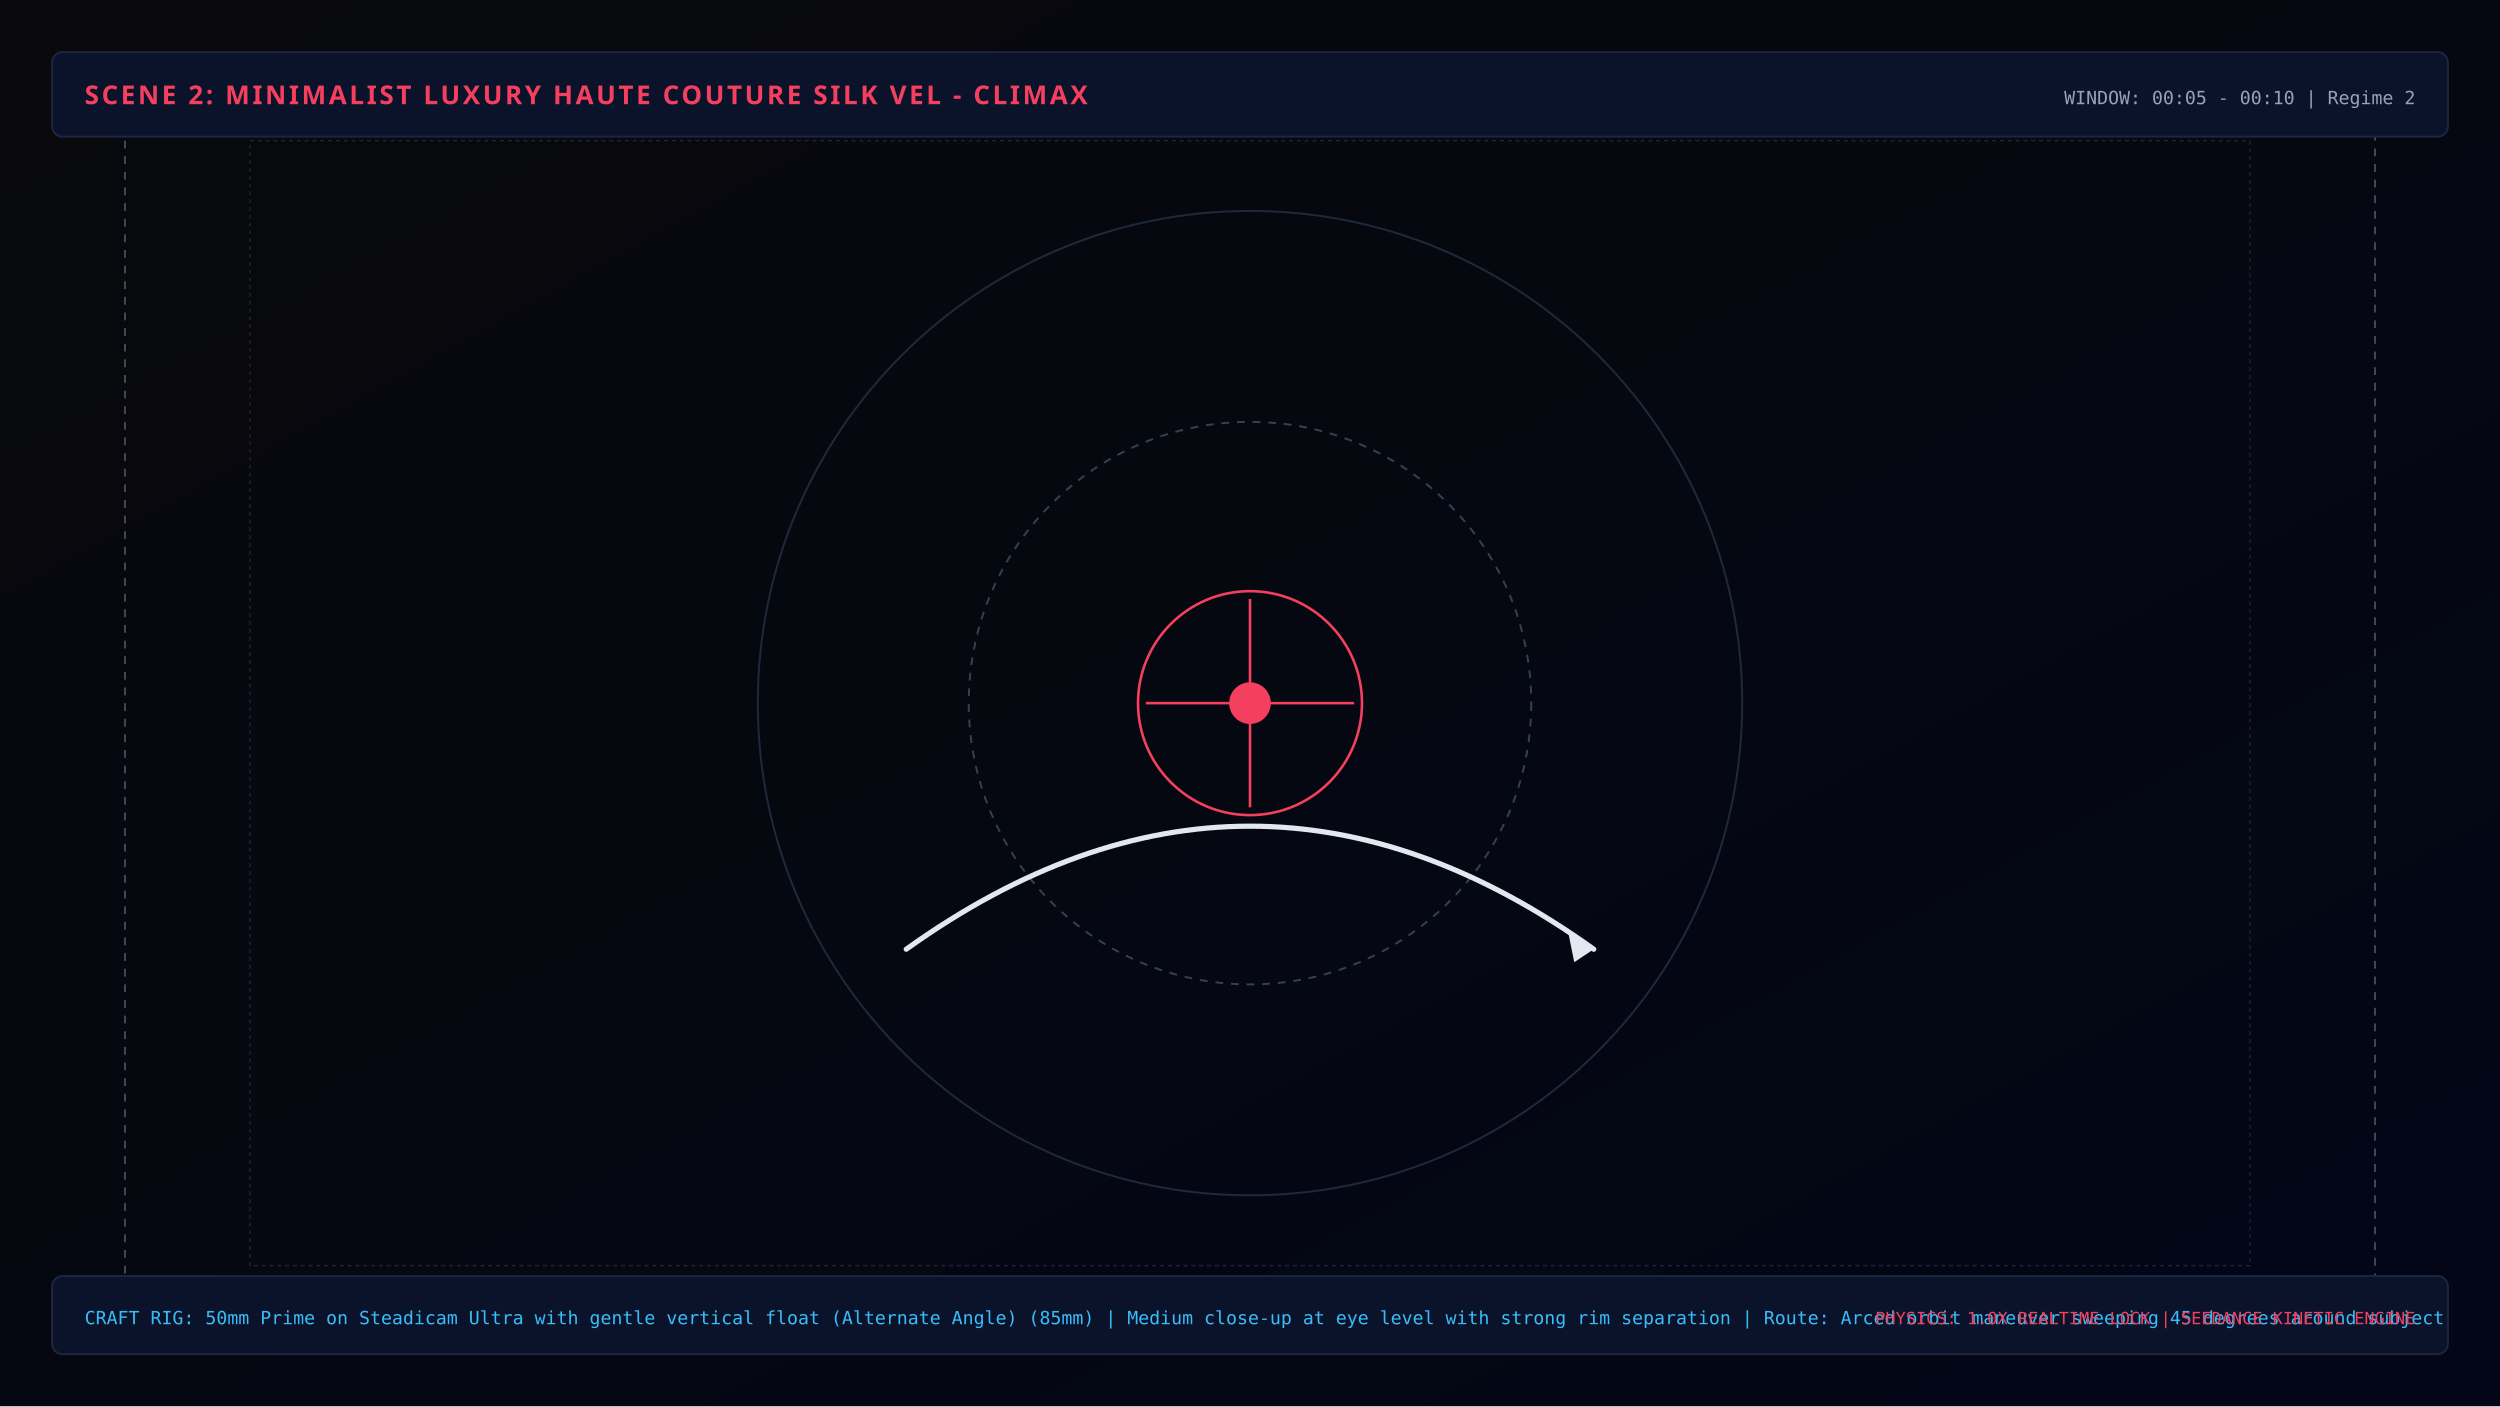
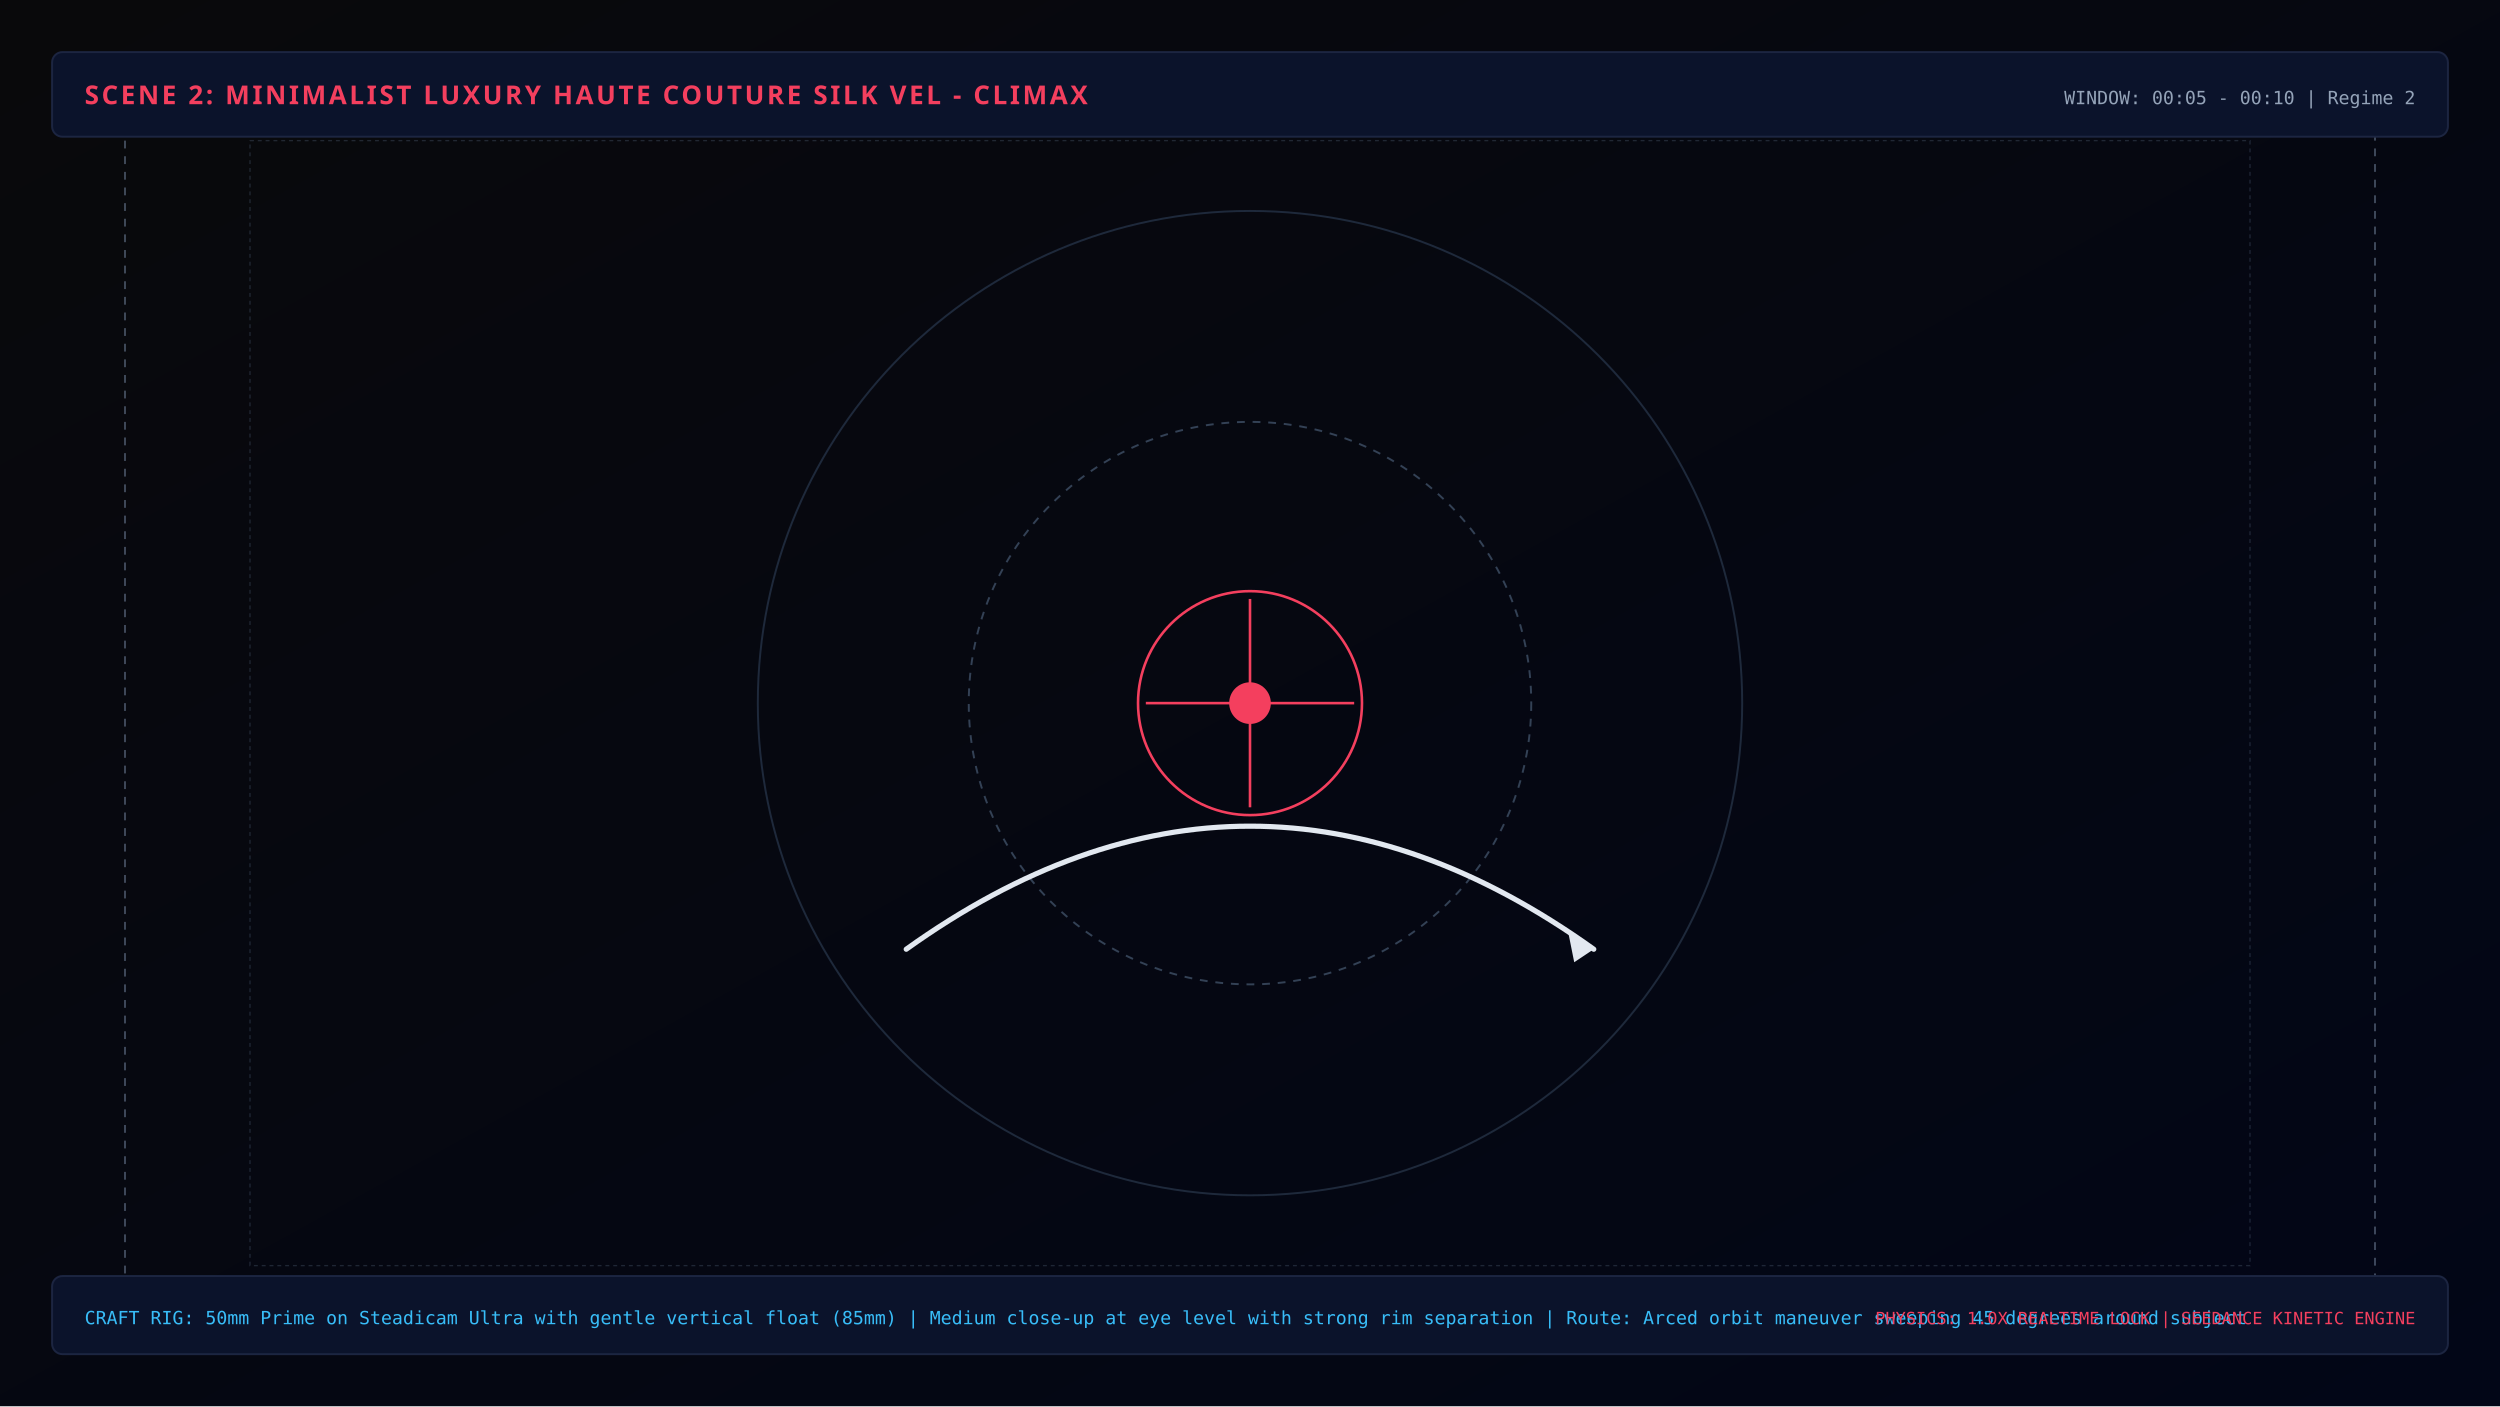
<svg xmlns="http://www.w3.org/2000/svg" viewBox="0 0 1920 1080" width="100%" height="100%">
  <defs>
    <linearGradient id="sceneGrad" x1="0%" y1="0%" x2="100%" y2="100%">
      <stop offset="0%" stop-color="#09090B" />
      <stop offset="100%" stop-color="#020617" />
    </linearGradient>
  </defs>
  <rect width="1920" height="1080" fill="url(#sceneGrad)" />
  <rect class="safe-guide-action" x="96" y="54" width="1728" height="972" fill="none" stroke="#64748B" stroke-width="1.5" stroke-dasharray="6,6" opacity="0.6" />
  <rect class="safe-guide-title" x="192" y="108" width="1536" height="864" fill="none" stroke="#475569" stroke-width="1" stroke-dasharray="3,3" opacity="0.4" />
  <circle cx="960" cy="540" r="378" fill="none" stroke="#1E293B" stroke-width="1.5" />
  <circle cx="960" cy="540" r="216" fill="none" stroke="#334155" stroke-width="1.5" stroke-dasharray="6,6" />
  <circle cx="960" cy="540" r="86" fill="none" stroke="#F43F5E" stroke-width="2" />
  <path d="M 696 729 Q 960 540 1224 729" fill="none" stroke="#E2E8F0" stroke-width="4" stroke-linecap="round" />
  <polygon points="1224,729 1204,714 1209,739" fill="#E2E8F0" />
  <circle cx="960" cy="540" r="16" fill="#F43F5E" />
  <line x1="960" y1="460" x2="960" y2="620" stroke="#F43F5E" stroke-width="2" />
  <line x1="880" y1="540" x2="1040" y2="540" stroke="#F43F5E" stroke-width="2" />
  <rect x="40" y="40" width="1840" height="65" rx="8" fill="#0B132B" stroke="#1C2541" stroke-width="1.5" />
  <text x="65" y="80" font-family="'Space Grotesk', sans-serif" font-size="20" font-weight="700" fill="#F43F5E" letter-spacing="2">
    SCENE 2: MINIMALIST LUXURY HAUTE COUTURE SILK VEL - CLIMAX
  </text>
  <text x="1855" y="80" font-family="'JetBrains Mono', monospace" font-size="14" fill="#94A3B8" text-anchor="end">
    WINDOW: 00:05 - 00:10 | Regime 2
  </text>
  <rect x="40" y="980" width="1840" height="60" rx="8" fill="#0B132B" stroke="#1C2541" stroke-width="1.5" />
  <text x="65" y="1017" font-family="'JetBrains Mono', monospace" font-size="14" fill="#38BDF8">
-     CRAFT RIG: 50mm Prime on Steadicam Ultra with gentle vertical float (Alternate Angle) (85mm) | Medium close-up at eye level with strong rim separation | Route: Arced orbit maneuver sweeping 45 degrees around subject
+     CRAFT RIG: 50mm Prime on Steadicam Ultra with gentle vertical float (85mm) | Medium close-up at eye level with strong rim separation | Route: Arced orbit maneuver sweeping 45 degrees around subject
  </text>
  <text x="1855" y="1017" font-family="'JetBrains Mono', monospace" font-size="13" fill="#F43F5E" text-anchor="end">
    PHYSICS: 1.0X REALTIME LOCK | SEEDANCE KINETIC ENGINE
  </text>
</svg>
